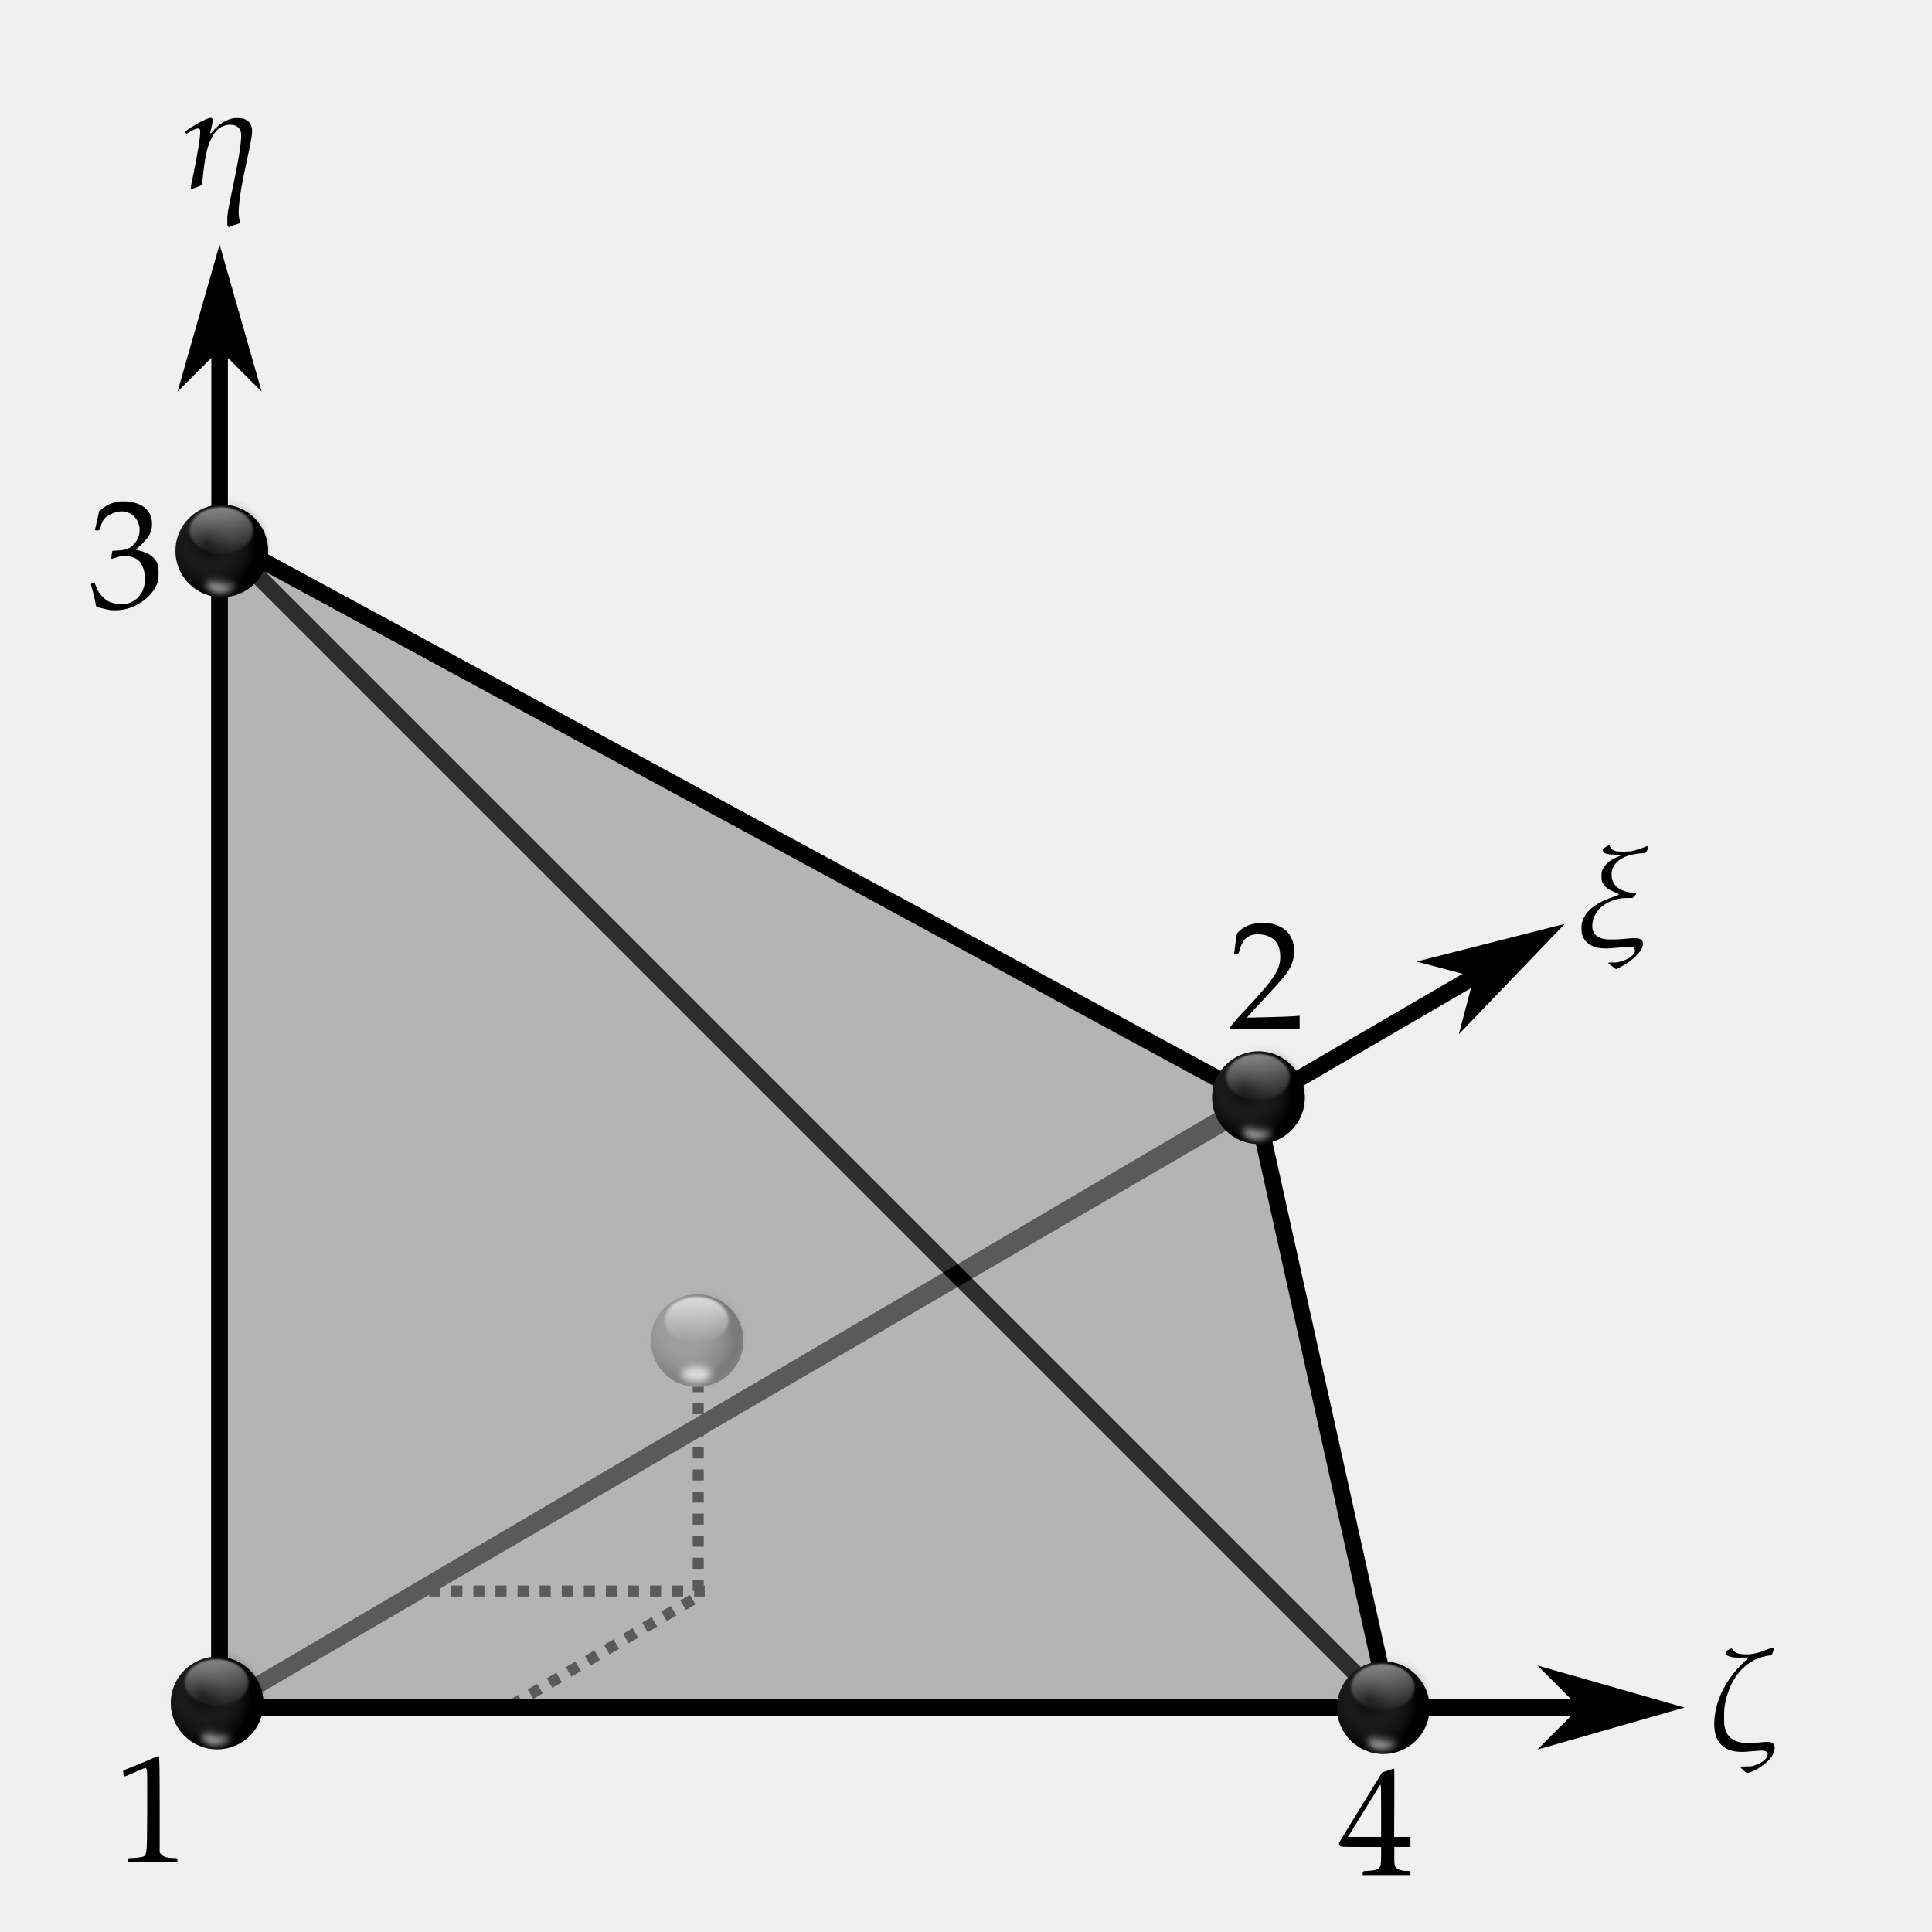
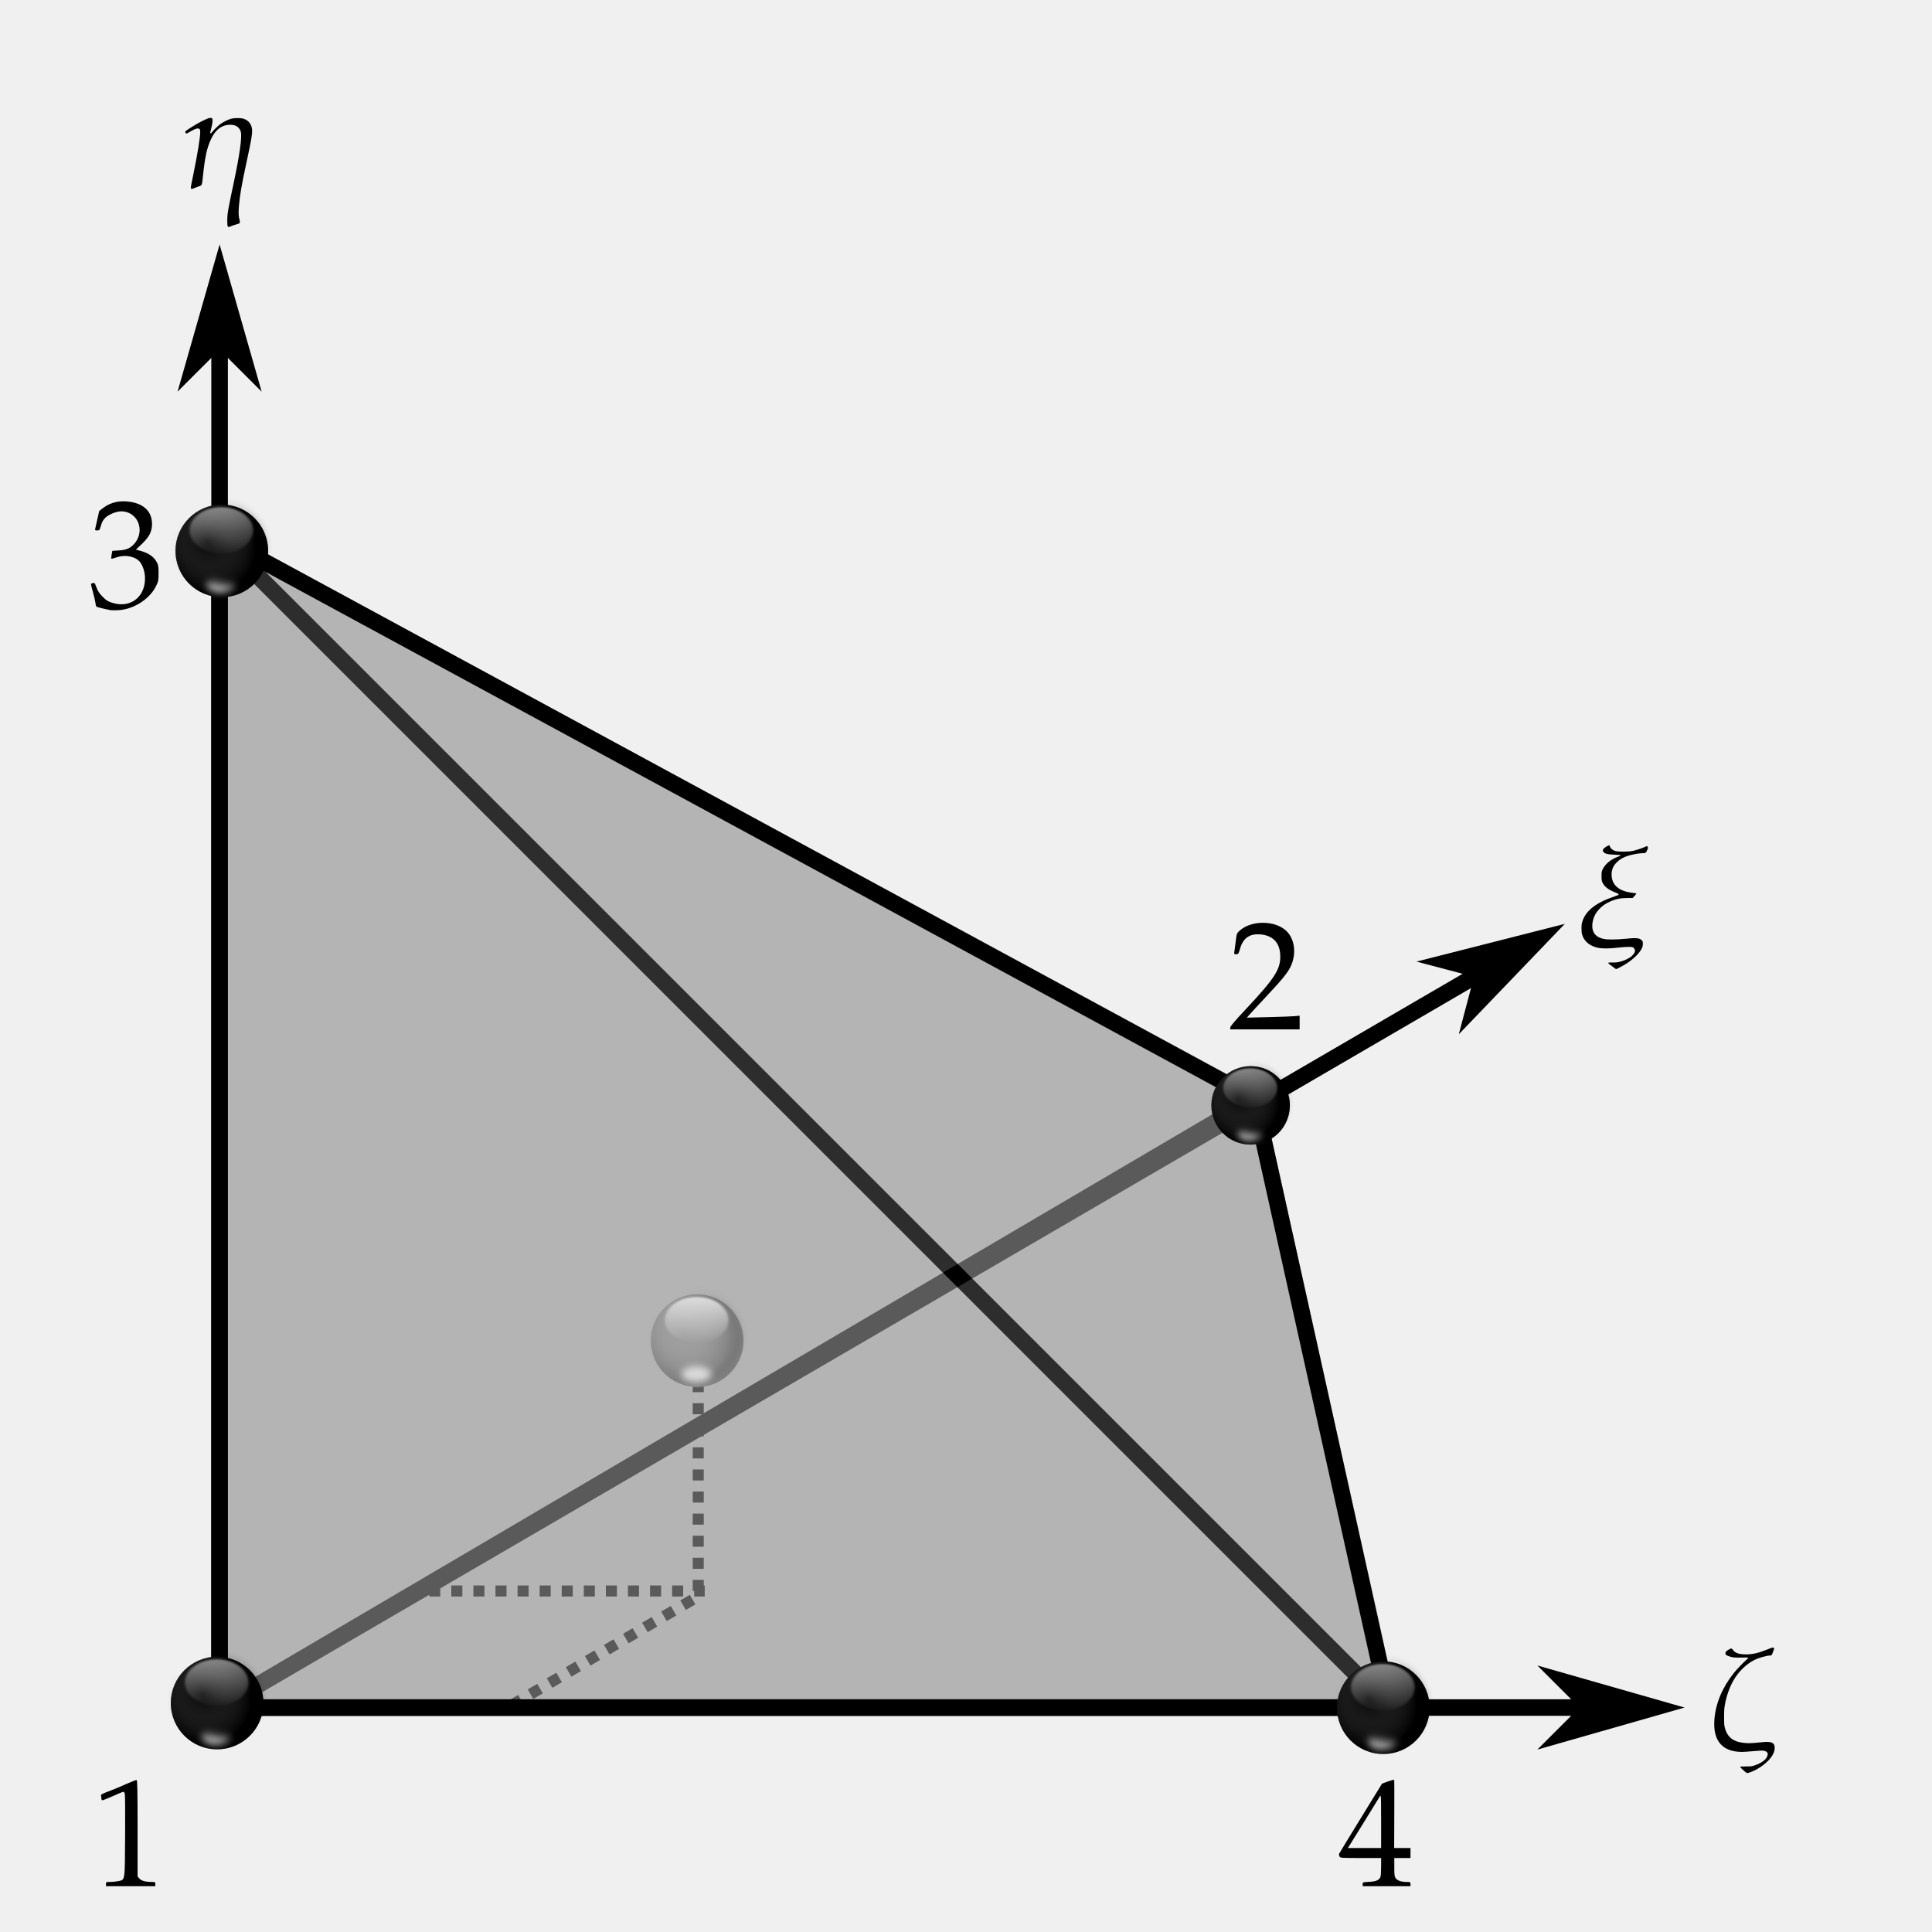
<svg xmlns="http://www.w3.org/2000/svg" xmlns:xlink="http://www.w3.org/1999/xlink" width="350" height="350" id="svg2" version="1.1">
  <defs id="defs4">
    <linearGradient id="linearGradient9863">
      <stop style="stop-color:#ffffff;stop-opacity:1;" offset="0" id="stop9865" />
      <stop style="stop-color:#ffffff;stop-opacity:0;" offset="1" id="stop9867" />
    </linearGradient>
    <marker orient="auto" refY="0" refX="0" id="Arrow1Mstart" style="overflow:visible">
      <path id="path3617" d="M 0,0 5,-5 -12.5,0 5,5 0,0 z" style="fill-rule:evenodd;stroke:#000000;stroke-width:1pt;marker-start:none" transform="matrix(0.4,0,0,0.4,4,0)" />
    </marker>
    <marker orient="auto" refY="0" refX="0" id="Arrow1Mend" style="overflow:visible">
      <path id="path3620" d="M 0,0 5,-5 -12.5,0 5,5 0,0 z" style="fill-rule:evenodd;stroke:#000000;stroke-width:1pt;marker-start:none" transform="matrix(-0.4,0,0,-0.4,-4,0)" />
    </marker>
    <marker orient="auto" refY="0" refX="0" id="Arrow1Lend" style="overflow:visible">
      <path id="path3614" d="M 0,0 5,-5 -12.5,0 5,5 0,0 z" style="fill-rule:evenodd;stroke:#000000;stroke-width:1pt;marker-start:none" transform="matrix(-0.8,0,0,-0.8,-10,0)" />
    </marker>
    <marker orient="auto" refY="0" refX="0" id="Arrow1Lstart" style="overflow:visible">
      <path id="path3611" d="M 0,0 5,-5 -12.5,0 5,5 0,0 z" style="fill-rule:evenodd;stroke:#000000;stroke-width:1pt;marker-start:none" transform="matrix(0.8,0,0,0.8,10,0)" />
    </marker>
    <linearGradient id="linearGradient5079">
      <stop style="stop-color:#ffffff;stop-opacity:0;" offset="0" id="stop5081" />
      <stop style="stop-color:#000000;stop-opacity:0.392;" offset="1" id="stop5083" />
    </linearGradient>
    <linearGradient id="linearGradient5079-4">
      <stop style="stop-color:#ffffff;stop-opacity:0;" offset="0" id="stop5081-7" />
      <stop style="stop-color:#000000;stop-opacity:0.392;" offset="1" id="stop5083-3" />
    </linearGradient>
    <linearGradient id="linearGradient5079-9">
      <stop style="stop-color:#ffffff;stop-opacity:0;" offset="0" id="stop5081-6" />
      <stop style="stop-color:#000000;stop-opacity:0.392;" offset="1" id="stop5083-9" />
    </linearGradient>
    <linearGradient id="linearGradient5079-5">
      <stop style="stop-color:#ffffff;stop-opacity:0;" offset="0" id="stop5081-5" />
      <stop style="stop-color:#000000;stop-opacity:0.392;" offset="1" id="stop5083-0" />
    </linearGradient>
    <linearGradient id="linearGradient5079-53">
      <stop style="stop-color:#ffffff;stop-opacity:0;" offset="0" id="stop5081-4" />
      <stop style="stop-color:#000000;stop-opacity:0.392;" offset="1" id="stop5083-2" />
    </linearGradient>
    <linearGradient id="linearGradient5079-1">
      <stop style="stop-color:#ffffff;stop-opacity:0;" offset="0" id="stop5081-77" />
      <stop style="stop-color:#000000;stop-opacity:0.392;" offset="1" id="stop5083-6" />
    </linearGradient>
    <linearGradient id="linearGradient5079-90">
      <stop style="stop-color:#ffffff;stop-opacity:0;" offset="0" id="stop5081-58" />
      <stop style="stop-color:#000000;stop-opacity:0.392;" offset="1" id="stop5083-91" />
    </linearGradient>
    <linearGradient id="linearGradient5079-0">
      <stop style="stop-color:#ffffff;stop-opacity:0;" offset="0" id="stop5081-1" />
      <stop style="stop-color:#000000;stop-opacity:0.392;" offset="1" id="stop5083-5" />
    </linearGradient>
    <radialGradient xlink:href="#linearGradient5079-42" id="radialGradient7178" gradientUnits="userSpaceOnUse" gradientTransform="matrix(0.6400001,0.92,-0.8209052,0.5710646,396.7429,60.7293)" cx="108.174" cy="439.727" fx="108.174" fy="439.727" r="75" />
    <linearGradient id="linearGradient5079-42">
      <stop style="stop-color:#ffffff;stop-opacity:0;" offset="0" id="stop5081-41" />
      <stop style="stop-color:#000000;stop-opacity:0.392;" offset="1" id="stop5083-8" />
    </linearGradient>
    <filter color-interpolation-filters="sRGB" id="filter12439">
      <feGaussianBlur stdDeviation="5.196" id="feGaussianBlur12441" />
    </filter>
    <linearGradient xlink:href="#linearGradient5165" id="linearGradient7180" gradientUnits="userSpaceOnUse" x1="107.563" y1="-556" x2="107.563" y2="-486" />
    <linearGradient id="linearGradient5165">
      <stop style="stop-color:#ffffff;stop-opacity:1;" offset="0" id="stop5167" />
      <stop style="stop-color:#ffffff;stop-opacity:0;" offset="1" id="stop5169" />
    </linearGradient>
    <filter color-interpolation-filters="sRGB" id="filter4284">
      <feGaussianBlur stdDeviation="1.889" id="feGaussianBlur4286" />
    </filter>
    <filter color-interpolation-filters="sRGB" x="-0.254" width="1.508" y="-0.469" height="1.937" id="filter4322">
      <feGaussianBlur stdDeviation="6.091" id="feGaussianBlur4324" />
    </filter>
    <radialGradient xlink:href="#linearGradient5079-12" id="radialGradient7178-6" gradientUnits="userSpaceOnUse" gradientTransform="matrix(0.6400001,0.92,-0.8209052,0.5710646,396.7429,60.7293)" cx="108.174" cy="439.727" fx="108.174" fy="439.727" r="75" />
    <linearGradient id="linearGradient5079-12">
      <stop style="stop-color:#ffffff;stop-opacity:0;" offset="0" id="stop5081-0" />
      <stop style="stop-color:#000000;stop-opacity:0.392;" offset="1" id="stop5083-7" />
    </linearGradient>
    <filter color-interpolation-filters="sRGB" id="filter12439-4">
      <feGaussianBlur stdDeviation="5.196" id="feGaussianBlur12441-1" />
    </filter>
    <linearGradient xlink:href="#linearGradient5165-5" id="linearGradient7180-9" gradientUnits="userSpaceOnUse" x1="107.563" y1="-556" x2="107.563" y2="-486" />
    <linearGradient id="linearGradient5165-5">
      <stop style="stop-color:#ffffff;stop-opacity:1;" offset="0" id="stop5167-9" />
      <stop style="stop-color:#ffffff;stop-opacity:0;" offset="1" id="stop5169-3" />
    </linearGradient>
    <filter color-interpolation-filters="sRGB" id="filter4284-1">
      <feGaussianBlur stdDeviation="1.889" id="feGaussianBlur4286-8" />
    </filter>
    <filter color-interpolation-filters="sRGB" x="-0.254" width="1.508" y="-0.469" height="1.937" id="filter4322-6">
      <feGaussianBlur stdDeviation="6.091" id="feGaussianBlur4324-1" />
    </filter>
    <radialGradient xlink:href="#linearGradient5079-12" id="radialGradient9859" gradientUnits="userSpaceOnUse" gradientTransform="matrix(0.6400001,0.92,-0.8209052,0.5710646,396.7429,60.7293)" cx="108.174" cy="439.727" fx="108.174" fy="439.727" r="75" />
    <linearGradient xlink:href="#linearGradient5165-5" id="linearGradient9861" gradientUnits="userSpaceOnUse" x1="106.666" y1="-644.409" x2="107.384" y2="-481.466" />
    <linearGradient xlink:href="#linearGradient9863" id="linearGradient9869" x1="93.202" y1="-428.554" x2="97" y2="-451.545" gradientUnits="userSpaceOnUse" />
    <radialGradient xlink:href="#linearGradient5079-12" id="radialGradient9878" gradientUnits="userSpaceOnUse" gradientTransform="matrix(0.6400001,0.92,-0.8209052,0.5710646,396.7429,60.7293)" cx="108.174" cy="439.727" fx="108.174" fy="439.727" r="75" />
    <linearGradient xlink:href="#linearGradient5165-5" id="linearGradient9880" gradientUnits="userSpaceOnUse" x1="106.666" y1="-644.409" x2="107.384" y2="-481.466" />
    <linearGradient xlink:href="#linearGradient9863" id="linearGradient9882" gradientUnits="userSpaceOnUse" x1="93.202" y1="-428.554" x2="97" y2="-451.545" />
    <radialGradient xlink:href="#linearGradient5079-12-7" id="radialGradient9878-6" gradientUnits="userSpaceOnUse" gradientTransform="matrix(0.6400001,0.92,-0.8209052,0.5710646,396.7429,60.7293)" cx="108.174" cy="439.727" fx="108.174" fy="439.727" r="75" />
    <linearGradient id="linearGradient5079-12-7">
      <stop style="stop-color:#ffffff;stop-opacity:0;" offset="0" id="stop5081-0-8" />
      <stop style="stop-color:#000000;stop-opacity:0.392;" offset="1" id="stop5083-7-6" />
    </linearGradient>
    <filter color-interpolation-filters="sRGB" id="filter12439-4-2">
      <feGaussianBlur stdDeviation="5.196" id="feGaussianBlur12441-1-4" />
    </filter>
    <linearGradient xlink:href="#linearGradient5165-5-3" id="linearGradient9880-8" gradientUnits="userSpaceOnUse" x1="106.666" y1="-644.409" x2="107.384" y2="-481.466" />
    <linearGradient id="linearGradient5165-5-3">
      <stop style="stop-color:#ffffff;stop-opacity:1;" offset="0" id="stop5167-9-2" />
      <stop style="stop-color:#ffffff;stop-opacity:0;" offset="1" id="stop5169-3-7" />
    </linearGradient>
    <filter color-interpolation-filters="sRGB" id="filter4284-1-3">
      <feGaussianBlur stdDeviation="1.889" id="feGaussianBlur4286-8-8" />
    </filter>
    <linearGradient xlink:href="#linearGradient9863-5" id="linearGradient9882-9" gradientUnits="userSpaceOnUse" x1="93.202" y1="-428.554" x2="97" y2="-451.545" />
    <linearGradient id="linearGradient9863-5">
      <stop style="stop-color:#ffffff;stop-opacity:1;" offset="0" id="stop9865-6" />
      <stop style="stop-color:#ffffff;stop-opacity:0;" offset="1" id="stop9867-9" />
    </linearGradient>
    <filter color-interpolation-filters="sRGB" x="-0.254" width="1.508" y="-0.469" height="1.937" id="filter4322-6-3">
      <feGaussianBlur stdDeviation="6.091" id="feGaussianBlur4324-1-4" />
    </filter>
    <linearGradient y2="-451.545" x2="97" y1="-428.554" x1="93.202" gradientUnits="userSpaceOnUse" id="linearGradient9920" xlink:href="#linearGradient9863-5" />
    <radialGradient xlink:href="#linearGradient5079-12-5" id="radialGradient9878-3" gradientUnits="userSpaceOnUse" gradientTransform="matrix(0.6400001,0.92,-0.8209052,0.5710646,396.7429,60.7293)" cx="108.174" cy="439.727" fx="108.174" fy="439.727" r="75" />
    <linearGradient id="linearGradient5079-12-5">
      <stop style="stop-color:#ffffff;stop-opacity:0;" offset="0" id="stop5081-0-4" />
      <stop style="stop-color:#000000;stop-opacity:0.392;" offset="1" id="stop5083-7-8" />
    </linearGradient>
    <filter color-interpolation-filters="sRGB" id="filter12439-4-22">
      <feGaussianBlur stdDeviation="5.196" id="feGaussianBlur12441-1-7" />
    </filter>
    <linearGradient xlink:href="#linearGradient5165-5-8" id="linearGradient9880-2" gradientUnits="userSpaceOnUse" x1="106.666" y1="-644.409" x2="107.384" y2="-481.466" />
    <linearGradient id="linearGradient5165-5-8">
      <stop style="stop-color:#ffffff;stop-opacity:1;" offset="0" id="stop5167-9-1" />
      <stop style="stop-color:#ffffff;stop-opacity:0;" offset="1" id="stop5169-3-6" />
    </linearGradient>
    <filter color-interpolation-filters="sRGB" id="filter4284-1-8">
      <feGaussianBlur stdDeviation="1.889" id="feGaussianBlur4286-8-4" />
    </filter>
    <linearGradient xlink:href="#linearGradient9863-7" id="linearGradient9882-0" gradientUnits="userSpaceOnUse" x1="93.202" y1="-428.554" x2="97" y2="-451.545" />
    <linearGradient id="linearGradient9863-7">
      <stop style="stop-color:#ffffff;stop-opacity:1;" offset="0" id="stop9865-0" />
      <stop style="stop-color:#ffffff;stop-opacity:0;" offset="1" id="stop9867-1" />
    </linearGradient>
    <filter color-interpolation-filters="sRGB" x="-0.254" width="1.508" y="-0.469" height="1.937" id="filter4322-6-6">
      <feGaussianBlur stdDeviation="6.091" id="feGaussianBlur4324-1-5" />
    </filter>
    <linearGradient y2="-451.545" x2="97" y1="-428.554" x1="93.202" gradientUnits="userSpaceOnUse" id="linearGradient9920-7" xlink:href="#linearGradient9863-7" />
    <radialGradient xlink:href="#linearGradient5079-12-1" id="radialGradient9878-67" gradientUnits="userSpaceOnUse" gradientTransform="matrix(0.6400001,0.92,-0.8209052,0.5710646,396.7429,60.7293)" cx="108.174" cy="439.727" fx="108.174" fy="439.727" r="75" />
    <linearGradient id="linearGradient5079-12-1">
      <stop style="stop-color:#ffffff;stop-opacity:0;" offset="0" id="stop5081-0-43" />
      <stop style="stop-color:#000000;stop-opacity:0.392;" offset="1" id="stop5083-7-1" />
    </linearGradient>
    <filter color-interpolation-filters="sRGB" id="filter12439-4-8">
      <feGaussianBlur stdDeviation="5.196" id="feGaussianBlur12441-1-5" />
    </filter>
    <linearGradient xlink:href="#linearGradient5165-5-30" id="linearGradient9880-80" gradientUnits="userSpaceOnUse" x1="106.666" y1="-644.409" x2="107.384" y2="-481.466" />
    <linearGradient id="linearGradient5165-5-30">
      <stop style="stop-color:#ffffff;stop-opacity:1;" offset="0" id="stop5167-9-6" />
      <stop style="stop-color:#ffffff;stop-opacity:0;" offset="1" id="stop5169-3-3" />
    </linearGradient>
    <filter color-interpolation-filters="sRGB" id="filter4284-1-4">
      <feGaussianBlur stdDeviation="1.889" id="feGaussianBlur4286-8-9" />
    </filter>
    <linearGradient xlink:href="#linearGradient9863-0" id="linearGradient9882-06" gradientUnits="userSpaceOnUse" x1="93.202" y1="-428.554" x2="97" y2="-451.545" />
    <linearGradient id="linearGradient9863-0">
      <stop style="stop-color:#ffffff;stop-opacity:1;" offset="0" id="stop9865-7" />
      <stop style="stop-color:#ffffff;stop-opacity:0;" offset="1" id="stop9867-3" />
    </linearGradient>
    <filter color-interpolation-filters="sRGB" x="-0.254" width="1.508" y="-0.469" height="1.937" id="filter4322-6-9">
      <feGaussianBlur stdDeviation="6.091" id="feGaussianBlur4324-1-44" />
    </filter>
    <linearGradient y2="-451.545" x2="97" y1="-428.554" x1="93.202" gradientUnits="userSpaceOnUse" id="linearGradient9920-1" xlink:href="#linearGradient9863-0" />
  </defs>
  <g id="layer1" transform="translate(-180.2696,-164.7856)">
    <path style="fill:none;stroke:#000000;stroke-width:3;stroke-linecap:butt;stroke-linejoin:miter;stroke-miterlimit:4;stroke-opacity:1;stroke-dasharray:none;marker-start:url(#Arrow1Mstart);marker-end:url(#Arrow1Mend)" d="m 220.052,214.99 0,259.132 259.476,0" id="path8065" />
    <path style="fill:#b4b4b4;fill-opacity:1;stroke:#000000;stroke-width:3;stroke-linecap:butt;stroke-linejoin:round;stroke-miterlimit:4;stroke-opacity:1;stroke-dasharray:none" d="m 431.937,474.119 -24.434,-110.244 -187.492,110.244 211.926,0 z" id="path8686-2" />
    <path style="fill:none;stroke:#000000;stroke-width:3;stroke-linecap:butt;stroke-linejoin:miter;stroke-miterlimit:4;stroke-opacity:1;stroke-dasharray:none;marker-end:url(#Arrow1Mend)" d="M 219.922,474.154 458.642,335.127" id="path9288" />
    <path style="fill:#b4b4b4;fill-opacity:1;stroke:#000000;stroke-width:3;stroke-linecap:butt;stroke-linejoin:round;stroke-miterlimit:4;stroke-opacity:1;stroke-dasharray:none" d="m 407.579,363.878 -187.52,-101.709 0,211.926 187.52,-110.217 z" id="path8686-0" />
    <path style="fill:#b4b4b4;fill-opacity:1;stroke:#000000;stroke-width:3;stroke-linecap:round;stroke-linejoin:round;stroke-miterlimit:4;stroke-opacity:1;stroke-dasharray:none;opacity:0.5" d="M 431.994,474.118 407.492,363.77 219.992,262.141 431.994,474.118 z" id="path8686-1" />
    <path style="fill:none;stroke:#000000;stroke-width:2;stroke-linecap:butt;stroke-linejoin:miter;stroke-miterlimit:4;stroke-opacity:1;stroke-dasharray:2, 2;stroke-dashoffset:2.8" d="m 271.879,474.318 35.454,-20.677" id="path9590" />
    <path style="fill:#000000" d="m 496.1,485.489 c -0.335,-0.293 -0.595,-0.57 -0.578,-0.615 0.023,-0.06 0.299,-0.082 1.04,-0.082 0.931,6e-5 1.052,-0.014 1.571,-0.187 1.151,-0.384 1.969,-0.954 2.246,-1.565 0.27,-0.596 0.114,-0.93 -0.499,-1.067 -0.38,-0.085 -0.33,-0.087 -3.237,0.151 -4.094,0.335 -6.125,-1.722 -5.792,-5.863 0.236,-2.924 1.43,-5.769 3.528,-8.407 0.509,-0.64 1.739,-1.923 2.349,-2.45 0.156,-0.135 0.265,-0.276 0.243,-0.312 -0.027,-0.043 -0.415,-0.051 -1.112,-0.023 -1.237,0.051 -1.932,-0.028 -2.51,-0.284 -0.478,-0.212 -0.541,-0.287 -0.485,-0.584 0.037,-0.2 0.111,-0.278 0.488,-0.52 0.512,-0.329 0.653,-0.325 0.888,0.024 0.341,0.506 0.921,0.728 2.035,0.779 1.275,0.058 2.417,-0.183 4.134,-0.872 0.505,-0.203 0.954,-0.369 0.997,-0.369 0.043,0 0.128,0.037 0.189,0.083 0.102,0.077 0.098,0.116 -0.054,0.534 -0.276,0.756 -0.335,0.84 -0.589,0.84 -0.652,0 -2.029,0.393 -2.888,0.824 -1.485,0.745 -2.889,2.133 -3.808,3.763 -0.687,1.218 -1.222,2.754 -1.506,4.319 -0.12,0.663 -0.144,1.036 -0.142,2.251 0.002,1.281 0.019,1.518 0.144,1.967 0.205,0.738 0.463,1.222 0.878,1.647 0.608,0.623 1.409,0.937 2.72,1.068 0.785,0.079 1.18,0.06 3.305,-0.153 1.566,-0.157 2.118,0.116 2.119,1.047 0,0.503 -0.172,0.991 -0.55,1.558 -0.698,1.047 -2.224,2.208 -3.621,2.756 -0.869,0.341 -0.81,0.351 -1.504,-0.256 z" id="path5006" />
    <path style="fill:#000000" d="m 472.722,340.129 c -0.146,-0.121 -0.463,-0.356 -0.704,-0.52 -0.607,-0.414 -0.546,-0.485 0.387,-0.46 0.592,0.016 0.827,-0.009 1.369,-0.148 0.845,-0.217 1.655,-0.612 2.113,-1.03 0.607,-0.555 0.733,-1.017 0.384,-1.408 -0.19,-0.213 -0.202,-0.217 -0.86,-0.239 -0.418,-0.014 -1.156,0.034 -1.975,0.13 -1.723,0.201 -3.007,0.203 -3.807,0.006 -1.444,-0.356 -2.38,-1.163 -2.742,-2.364 -0.087,-0.29 -0.118,-0.603 -0.115,-1.159 0.004,-0.652 0.032,-0.841 0.192,-1.318 0.638,-1.896 2.497,-3.33 5.725,-4.415 1.046,-0.352 1.061,-0.407 0.194,-0.748 -1.241,-0.488 -1.954,-1.039 -2.3,-1.778 -0.163,-0.349 -0.179,-0.451 -0.179,-1.177 0,-0.731 0.015,-0.826 0.185,-1.189 0.48,-1.025 1.508,-1.866 2.88,-2.356 0.229,-0.082 0.405,-0.182 0.392,-0.222 -0.015,-0.047 -0.401,-0.087 -1.078,-0.113 -1.361,-0.051 -1.868,-0.19 -2.07,-0.569 -0.114,-0.215 -0.096,-0.32 0.097,-0.549 0.142,-0.169 0.847,-0.598 0.983,-0.598 0.019,0 0.083,0.119 0.141,0.264 0.143,0.357 0.478,0.635 0.936,0.777 0.537,0.166 2.401,0.163 3.178,-0.005 0.615,-0.133 1.646,-0.471 2.219,-0.727 l 0.381,-0.17 0.103,0.157 c 0.096,0.146 0.09,0.189 -0.085,0.609 -0.21,0.505 -0.253,0.529 -0.956,0.544 -0.541,0.011 -1.79,0.237 -2.441,0.441 -0.902,0.283 -1.556,0.654 -2.089,1.186 -0.664,0.663 -0.953,1.336 -0.955,2.224 -0.004,1.873 1.298,3.03 3.727,3.314 0.372,0.043 0.703,0.104 0.737,0.134 0.035,0.032 -0.089,0.213 -0.296,0.432 l -0.357,0.377 -1.062,0.012 c -1.149,0.013 -1.786,0.134 -2.788,0.531 -1.815,0.718 -3.072,2.108 -3.381,3.74 -0.33,1.741 0.378,2.826 2.05,3.145 0.741,0.141 2.309,0.125 3.901,-0.04 1.962,-0.203 2.545,-0.144 2.963,0.304 0.142,0.153 0.165,0.239 0.165,0.619 -2.7e-4,0.351 -0.039,0.521 -0.19,0.828 -0.419,0.856 -1.422,1.853 -2.724,2.711 -0.549,0.362 -1.817,1.043 -1.936,1.04 -0.028,-7.1e-4 -0.17,-0.101 -0.316,-0.222 z" id="path5002" />
    <path style="fill:#000000" d="m 221.552,205.812 c -0.091,-0.1 -0.11,-0.277 -0.11,-1.027 0,-1.275 0.099,-1.859 1.15,-6.798 1.102,-5.177 1.554,-8.426 1.3,-9.339 -0.121,-0.434 -0.417,-0.813 -0.8,-1.021 -0.634,-0.345 -1.739,-0.315 -2.549,0.068 -0.82,0.388 -1.485,1.127 -2.022,2.246 -0.746,1.555 -1.124,3.267 -1.478,6.679 -0.181,1.744 -0.185,1.755 -0.652,1.892 -0.154,0.045 -0.527,0.187 -0.828,0.315 -0.459,0.195 -0.565,0.219 -0.651,0.147 -0.13,-0.108 -0.147,0.004 0.426,-2.808 0.746,-3.664 1.204,-6.494 1.204,-7.442 0,-0.523 -0.103,-0.669 -0.471,-0.669 -0.25,0 -0.968,0.321 -1.547,0.691 -0.203,0.13 -0.412,0.236 -0.465,0.236 -0.104,0 -0.233,-0.196 -0.233,-0.354 0,-0.086 0.874,-0.666 2.086,-1.384 0.573,-0.339 1.67,-0.879 2.038,-1.003 0.406,-0.136 0.606,-0.135 0.746,0.006 0.155,0.155 0.095,0.816 -0.168,1.834 -0.11,0.428 -0.2,0.79 -0.2,0.806 0,0.016 0.06,0.029 0.132,0.029 0.073,0 0.132,-0.024 0.132,-0.054 0,-0.108 0.973,-1.107 1.442,-1.479 0.557,-0.443 1.512,-0.933 2.134,-1.095 0.58,-0.151 1.694,-0.152 2.194,-0.001 0.798,0.241 1.355,0.837 1.52,1.629 0.173,0.828 0.031,1.741 -1.023,6.596 -0.799,3.682 -1.145,5.691 -1.297,7.536 -0.102,1.246 -0.087,1.805 0.065,2.406 0.184,0.728 0.149,0.803 -0.448,0.955 -0.259,0.066 -0.698,0.211 -0.977,0.322 -0.279,0.112 -0.515,0.203 -0.525,0.203 -0.01,0 -0.067,-0.054 -0.127,-0.121 z" id="path5012" />
    <path style="fill:none;stroke:#000000;stroke-width:2;stroke-linecap:butt;stroke-linejoin:miter;stroke-miterlimit:4;stroke-opacity:1;stroke-dasharray:2, 2;stroke-dashoffset:1.4;marker-start:none" d="m 255.431,453.01 52.505,0" id="path9592" />
    <path style="fill:none;stroke:#000000;stroke-width:2;stroke-linecap:butt;stroke-linejoin:miter;stroke-miterlimit:0;stroke-opacity:1;stroke-dasharray:2, 2;stroke-dashoffset:0" d="m 306.76,452.991 0,-37.739" id="path9784" />
    <g id="g7171" transform="translate(73.2581,172.44)">
      <path transform="matrix(0.1118655,0,0,0.1118655,218.9834,187.5195)" d="m 203,426.362 c 0,41.421 -33.579,75 -75,75 -41.421,0 -75,-33.579 -75,-75 0,-41.421 33.579,-75 75,-75 41.421,0 75,33.579 75,75 z" id="path2187" style="fill:#828282;fill-opacity:1;stroke-width:1;stroke-linecap:round;stroke-linejoin:bevel;stroke-miterlimit:4;stroke-opacity:0.447;stroke-dasharray:none;stroke-dashoffset:0" />
      <path style="fill:url(#radialGradient7178);fill-opacity:1;stroke-width:1;stroke-linecap:round;stroke-linejoin:bevel;stroke-miterlimit:4;stroke-opacity:0.447;stroke-dasharray:none;stroke-dashoffset:0" id="path2189" d="m 203,426.362 c 0,41.421 -33.579,75 -75,75 -41.421,0 -75,-33.579 -75,-75 0,-41.421 33.579,-75 75,-75 41.421,0 75,33.579 75,75 z" transform="matrix(0.1118655,0,0,0.1118655,218.9845,187.5152)" />
      <path transform="matrix(0.1118655,0,0,0.1118655,216.1607,208.507)" id="path2199" d="m 151.388,162.282 c -8.634,0.069 -17.043,1.824 -25,5.219 23.554,-9.525 52.025,-2.728 69.219,15.75 23.029,22.776 26.13,62.024 7.594,88.594 -15.225,24.093 -47.481,35.967 -74.438,25.906 -29.209,-9.375 -48.425,-40.793 -45.264,-71.153 1.082,-12.446 5.142,-24.561 12.233,-34.878 -18.91,24.727 -17.681,61.736 1.906,85.563 17.909,23.968 52.335,33.386 80.098,22.509 29.801,-10.182 49.792,-42.056 46.079,-73.191 -2.088,-31.301 -27.796,-58.523 -58.659,-63.354 -4.495,-0.787 -9.156,-1.097 -13.769,-0.964 z" style="fill:#000000;fill-opacity:0.346;stroke-width:1;stroke-linecap:round;stroke-linejoin:bevel;stroke-miterlimit:4;stroke-opacity:0.447;stroke-dasharray:none;stroke-dashoffset:0;filter:url(#filter12439)" />
      <path transform="matrix(0.1477199,0,0,0.1118655,216.3842,290.0629)" d="m 153,-523.5 c 0,20.711 -17.461,37.5 -39,37.5 -21.539,0 -39,-16.789 -39,-37.5 0,-20.711 17.461,-37.5 39,-37.5 21.539,0 39,16.789 39,37.5 z" id="path3277" style="fill:url(#linearGradient7180);fill-opacity:1;stroke-width:1;stroke-linecap:round;stroke-linejoin:bevel;stroke-miterlimit:4;stroke-opacity:0.447;stroke-dasharray:none;stroke-dashoffset:0;filter:url(#filter4284)" />
      <path transform="matrix(0.1118655,0,0,0.1118655,222.3174,290.846)" d="m 121,-443 c 0,7.18 -10.745,13 -24,13 -13.255,0 -24,-5.82 -24,-13 0,-7.18 10.745,-13 24,-13 13.255,0 24,5.82 24,13 z" id="path4288" style="fill:#ffffff;fill-opacity:1;stroke-width:1;stroke-linecap:round;stroke-linejoin:bevel;stroke-miterlimit:4;stroke-opacity:0.447;stroke-dasharray:none;stroke-dashoffset:0;filter:url(#filter4322)" />
    </g>
    <path style="fill:#b4b4b4;fill-opacity:1;stroke:#000000;stroke-width:3;stroke-linecap:butt;stroke-linejoin:round;stroke-miterlimit:4;stroke-opacity:1;stroke-dasharray:none;opacity:0.5" d="m 431.985,474.119 -211.926,-211.926 0,211.926 211.926,0 z" id="path8686" />
    <path style="fill:#000000" d="m 200.269,275.317 c -0.454,-0.082 -1.472,-0.315 -2.112,-0.483 -0.475,-0.125 -0.511,-0.174 -0.596,-0.817 -0.05,-0.376 -0.268,-1.314 -0.484,-2.084 -0.392,-1.397 -0.392,-1.4 -0.102,-1.478 0.16,-0.043 0.331,-0.079 0.379,-0.08 0.048,-7.6e-4 0.234,0.391 0.412,0.871 0.238,0.64 0.534,1.084 1.112,1.665 0.671,0.674 0.939,0.838 1.802,1.1 3.368,1.023 6.1,-1.259 5.841,-4.877 -0.071,-0.996 -0.487,-2.11 -0.988,-2.647 -0.882,-0.946 -2.693,-1.263 -4.159,-0.728 -0.467,0.17 -0.883,0.276 -0.924,0.235 -0.041,-0.041 -0.02,-0.376 0.047,-0.745 l 0.122,-0.67 1.186,-0.077 c 1.402,-0.091 2.105,-0.403 2.839,-1.261 1.669,-1.95 0.975,-4.887 -1.337,-5.655 -0.922,-0.306 -1.872,-0.19 -3.002,0.366 -1.024,0.504 -1.455,1.021 -1.77,2.124 -0.215,0.754 -0.256,0.803 -0.659,0.803 -0.375,0 -0.421,-0.041 -0.357,-0.314 0.04,-0.173 0.22,-0.967 0.399,-1.765 l 0.326,-1.451 0.724,-0.549 c 1.354,-1.027 3.002,-1.396 4.908,-1.101 2.519,0.391 3.933,1.828 3.933,3.998 0,1.389 -0.497,2.359 -1.885,3.677 l -1.039,0.987 0.589,0.149 c 1.646,0.416 2.645,1.082 3.212,2.144 0.26,0.487 0.309,0.8 0.309,1.978 0,1.303 -0.032,1.464 -0.464,2.341 -1.162,2.359 -4.068,4.211 -6.831,4.353 -0.596,0.03 -1.241,0.027 -1.433,-0.008 z" id="path6647" />
-     <path style="fill:#000000" d="m 203.47,501.777 c -5e-5,-0.372 0.024,-0.384 0.761,-0.384 0.419,0 1.081,-0.069 1.471,-0.152 1.249,-0.268 1.183,0.168 1.231,-8.08 0.023,-3.959 0.005,-7.402 -0.041,-7.651 -0.046,-0.25 -0.166,-0.454 -0.266,-0.454 -0.101,0 -0.944,0.346 -1.874,0.768 -0.93,0.422 -1.788,0.768 -1.905,0.768 -0.133,0 -0.214,-0.127 -0.214,-0.338 0,-0.186 -0.034,-0.426 -0.076,-0.535 -0.055,-0.144 0.309,-0.34 1.361,-0.729 0.79,-0.293 2.226,-0.889 3.19,-1.324 0.964,-0.436 1.828,-0.767 1.92,-0.737 0.127,0.042 0.167,2.132 0.167,8.763 l 0,8.708 0.314,0.364 c 0.354,0.41 1.081,0.621 2.164,0.626 0.706,0.003 0.733,0.018 0.733,0.387 l 1e-5,0.384 -4.468,0 -4.468,0 -6e-5,-0.384 z" id="path6625" />
+     <path style="fill:#000000" d="m 199.47,506.102 c -5e-5,-0.372 0.024,-0.384 0.761,-0.384 0.419,0 1.081,-0.069 1.471,-0.152 1.249,-0.268 1.183,0.168 1.231,-8.08 0.023,-3.959 0.005,-7.402 -0.041,-7.651 -0.046,-0.25 -0.166,-0.454 -0.266,-0.454 -0.101,0 -0.944,0.346 -1.874,0.768 -0.93,0.422 -1.788,0.768 -1.905,0.768 -0.133,0 -0.214,-0.127 -0.214,-0.338 0,-0.186 -0.034,-0.426 -0.076,-0.535 -0.055,-0.144 0.309,-0.34 1.361,-0.729 0.79,-0.293 2.226,-0.889 3.19,-1.324 0.964,-0.436 1.828,-0.767 1.92,-0.737 0.127,0.042 0.167,2.132 0.167,8.763 l 0,8.708 0.314,0.364 c 0.354,0.41 1.081,0.621 2.164,0.626 0.706,0.003 0.733,0.018 0.733,0.387 l 1e-5,0.384 -4.468,0 -4.468,0 -6e-5,-0.384 z" id="path6625" />
    <path style="fill:#000000" d="m 403.142,350.944 c -4e-5,-0.227 0.804,-1.181 2.708,-3.212 5.503,-5.871 6.495,-7.444 6.339,-10.057 -0.129,-2.156 -1.353,-3.404 -3.539,-3.609 -1.963,-0.184 -3.158,0.631 -3.719,2.538 -0.292,0.994 -0.329,1.048 -0.715,1.048 -0.382,0 -0.402,-0.028 -0.327,-0.454 0.043,-0.25 0.155,-1.1 0.247,-1.889 0.166,-1.414 0.176,-1.442 0.723,-1.936 2.146,-1.939 6.513,-1.875 8.512,0.124 1.507,1.507 1.786,4.245 0.66,6.489 -0.564,1.124 -1.555,2.327 -4.561,5.533 -1.429,1.524 -2.758,2.963 -2.955,3.197 l -0.358,0.426 3.904,-0.093 c 2.147,-0.051 4.297,-0.13 4.777,-0.176 l 0.873,-0.083 1e-5,1.238 2e-5,1.238 -6.284,0 -6.284,0 -6e-5,-0.323 z" id="path6623" />
-     <path style="fill:#000000" d="m 432.835,485.211 c -0.037,-0.037 -0.561,0.104 -1.145,0.31 l -1.05,0.382 -3.841,6.25 c -2.117,3.44 -3.893,6.352 -3.936,6.465 -0.043,0.113 -0.014,0.318 0.071,0.477 0.151,0.283 0.266,0.286 3.865,0.286 l 3.674,0 0,1.527 c 0,0.84 -0.046,1.692 -0.119,1.885 -0.227,0.596 -0.766,0.839 -2.052,0.906 -1.156,0.061 -1.169,0.068 -1.169,0.429 l 0,0.358 4.318,0 4.342,0 0,-0.382 c -2e-5,-0.365 -0.038,-0.381 -0.668,-0.382 -0.949,-7.6e-4 -1.651,-0.226 -1.98,-0.644 -0.251,-0.319 -0.286,-0.57 -0.286,-2.028 l 0,-1.67 1.455,0 1.479,0 0,-0.906 0,-0.906 -1.479,0 -1.479,0 0.024,-6.131 c 0.015,-3.382 0.013,-6.189 -0.024,-6.226 z m -2.481,2.91 c 0.114,0.029 0.119,0.991 0.119,4.604 l 0,4.843 -3.006,0 -3.03,0 0.215,-0.31 c 0.112,-0.173 1.396,-2.238 2.839,-4.58 1.443,-2.342 2.687,-4.381 2.791,-4.532 0.02,-0.029 0.055,-0.028 0.071,-0.024 z" id="path6621" />
-     <g id="g9871" transform="translate(-9.878475,115.9363)">
+     <path style="fill:#000000" d="m 432.835,487.211 c -0.037,-0.037 -0.561,0.104 -1.145,0.31 l -1.05,0.382 -3.841,6.25 c -2.117,3.44 -3.893,6.352 -3.936,6.465 -0.043,0.113 -0.014,0.318 0.071,0.477 0.151,0.283 0.266,0.286 3.865,0.286 l 3.674,0 0,1.527 c 0,0.84 -0.046,1.692 -0.119,1.885 -0.227,0.596 -0.766,0.839 -2.052,0.906 -1.156,0.061 -1.169,0.068 -1.169,0.429 l 0,0.358 4.318,0 4.342,0 0,-0.382 c -2e-5,-0.365 -0.038,-0.381 -0.668,-0.382 -0.949,-7.6e-4 -1.651,-0.226 -1.98,-0.644 -0.251,-0.319 -0.286,-0.57 -0.286,-2.028 l 0,-1.67 1.455,0 1.479,0 0,-0.906 0,-0.906 -1.479,0 -1.479,0 0.024,-6.131 c 0.015,-3.382 0.013,-6.189 -0.024,-6.226 z m -2.481,2.91 c 0.114,0.029 0.119,0.991 0.119,4.604 l 0,4.843 -3.006,0 -3.03,0 0.215,-0.31 c 0.112,-0.173 1.396,-2.238 2.839,-4.58 1.443,-2.342 2.687,-4.381 2.791,-4.532 0.02,-0.029 0.055,-0.028 0.071,-0.024 z" id="path6621" />
+     <g id="g9871" transform="matrix(0.8476417,0,0,0.8476417,52.4047,155.0723)">
      <path transform="matrix(0.1118655,0,0,0.1118655,403.8137,200.0086)" d="m 203,426.362 c 0,41.421 -33.579,75 -75,75 -41.421,0 -75,-33.579 -75,-75 0,-41.421 33.579,-75 75,-75 41.421,0 75,33.579 75,75 z" id="path2187-3" style="fill:#000000;fill-opacity:1;stroke-width:1;stroke-linecap:round;stroke-linejoin:bevel;stroke-miterlimit:4;stroke-opacity:0.447;stroke-dasharray:none;stroke-dashoffset:0" />
      <path style="fill:url(#radialGradient9878);fill-opacity:1;stroke-width:1;stroke-linecap:round;stroke-linejoin:bevel;stroke-miterlimit:4;stroke-opacity:0.447;stroke-dasharray:none;stroke-dashoffset:0" id="path2189-0" d="m 203,426.362 c 0,41.421 -33.579,75 -75,75 -41.421,0 -75,-33.579 -75,-75 0,-41.421 33.579,-75 75,-75 41.421,0 75,33.579 75,75 z" transform="matrix(0.1118655,0,0,0.1118655,403.8148,200.0043)" />
      <path transform="matrix(0.1118655,0,0,0.1118655,400.9911,220.9961)" id="path2199-7" d="m 151.388,162.282 c -8.634,0.069 -17.043,1.824 -25,5.219 23.554,-9.525 52.025,-2.728 69.219,15.75 23.029,22.776 26.13,62.024 7.594,88.594 -15.225,24.093 -47.481,35.967 -74.438,25.906 -29.209,-9.375 -48.425,-40.793 -45.264,-71.153 1.082,-12.446 5.142,-24.561 12.233,-34.878 -18.91,24.727 -17.681,61.736 1.906,85.563 17.909,23.968 52.335,33.386 80.098,22.509 29.801,-10.182 49.792,-42.056 46.079,-73.191 -2.088,-31.301 -27.796,-58.523 -58.659,-63.354 -4.495,-0.787 -9.156,-1.097 -13.769,-0.964 z" style="fill:#000000;fill-opacity:0.346;stroke-width:1;stroke-linecap:round;stroke-linejoin:bevel;stroke-miterlimit:4;stroke-opacity:0.447;stroke-dasharray:none;stroke-dashoffset:0;filter:url(#filter12439-4)" />
      <path transform="matrix(0.1477199,0,0,0.1118655,401.2146,302.5521)" d="m 153,-523.5 c 0,20.711 -17.461,37.5 -39,37.5 -21.539,0 -39,-16.789 -39,-37.5 0,-20.711 17.461,-37.5 39,-37.5 21.539,0 39,16.789 39,37.5 z" id="path3277-2" style="fill:url(#linearGradient9880);fill-opacity:1;stroke-width:1;stroke-linecap:round;stroke-linejoin:bevel;stroke-miterlimit:4;stroke-opacity:0.447;stroke-dasharray:none;stroke-dashoffset:0;filter:url(#filter4284-1)" />
      <path transform="matrix(0.1118655,0,0,0.1118655,407.1478,303.3351)" d="m 121,-443 c 0,7.18 -10.745,13 -24,13 -13.255,0 -24,-5.82 -24,-13 0,-7.18 10.745,-13 24,-13 13.255,0 24,5.82 24,13 z" id="path4288-7" style="fill:url(#linearGradient9882);fill-opacity:1;stroke-width:1;stroke-linecap:round;stroke-linejoin:bevel;stroke-miterlimit:4;stroke-opacity:0.447;stroke-dasharray:none;stroke-dashoffset:0;filter:url(#filter4322-6)" />
    </g>
    <g id="g9871-4" transform="translate(12.73545,226.4465)">
      <path transform="matrix(0.1118655,0,0,0.1118655,403.8137,200.0086)" d="m 203,426.362 c 0,41.421 -33.579,75 -75,75 -41.421,0 -75,-33.579 -75,-75 0,-41.421 33.579,-75 75,-75 41.421,0 75,33.579 75,75 z" id="path2187-3-2" style="fill:#000000;fill-opacity:1;stroke-width:1;stroke-linecap:round;stroke-linejoin:bevel;stroke-miterlimit:4;stroke-opacity:0.447;stroke-dasharray:none;stroke-dashoffset:0" />
      <path style="fill:url(#radialGradient9878-6);fill-opacity:1;stroke-width:1;stroke-linecap:round;stroke-linejoin:bevel;stroke-miterlimit:4;stroke-opacity:0.447;stroke-dasharray:none;stroke-dashoffset:0" id="path2189-0-1" d="m 203,426.362 c 0,41.421 -33.579,75 -75,75 -41.421,0 -75,-33.579 -75,-75 0,-41.421 33.579,-75 75,-75 41.421,0 75,33.579 75,75 z" transform="matrix(0.1118655,0,0,0.1118655,403.8148,200.0043)" />
      <path transform="matrix(0.1118655,0,0,0.1118655,400.9911,220.9961)" id="path2199-7-5" d="m 151.388,162.282 c -8.634,0.069 -17.043,1.824 -25,5.219 23.554,-9.525 52.025,-2.728 69.219,15.75 23.029,22.776 26.13,62.024 7.594,88.594 -15.225,24.093 -47.481,35.967 -74.438,25.906 -29.209,-9.375 -48.425,-40.793 -45.264,-71.153 1.082,-12.446 5.142,-24.561 12.233,-34.878 -18.91,24.727 -17.681,61.736 1.906,85.563 17.909,23.968 52.335,33.386 80.098,22.509 29.801,-10.182 49.792,-42.056 46.079,-73.191 -2.088,-31.301 -27.796,-58.523 -58.659,-63.354 -4.495,-0.787 -9.156,-1.097 -13.769,-0.964 z" style="fill:#000000;fill-opacity:0.346;stroke-width:1;stroke-linecap:round;stroke-linejoin:bevel;stroke-miterlimit:4;stroke-opacity:0.447;stroke-dasharray:none;stroke-dashoffset:0;filter:url(#filter12439-4-2)" />
      <path transform="matrix(0.1477199,0,0,0.1118655,401.2146,302.5521)" d="m 153,-523.5 c 0,20.711 -17.461,37.5 -39,37.5 -21.539,0 -39,-16.789 -39,-37.5 0,-20.711 17.461,-37.5 39,-37.5 21.539,0 39,16.789 39,37.5 z" id="path3277-2-1" style="fill:url(#linearGradient9880-8);fill-opacity:1;stroke-width:1;stroke-linecap:round;stroke-linejoin:bevel;stroke-miterlimit:4;stroke-opacity:0.447;stroke-dasharray:none;stroke-dashoffset:0;filter:url(#filter4284-1-3)" />
      <path transform="matrix(0.1118655,0,0,0.1118655,407.1478,303.3351)" d="m 121,-443 c 0,7.18 -10.745,13 -24,13 -13.255,0 -24,-5.82 -24,-13 0,-7.18 10.745,-13 24,-13 13.255,0 24,5.82 24,13 z" id="path4288-7-1" style="fill:url(#linearGradient9920);fill-opacity:1;stroke-width:1;stroke-linecap:round;stroke-linejoin:bevel;stroke-miterlimit:4;stroke-opacity:0.447;stroke-dasharray:none;stroke-dashoffset:0;filter:url(#filter4322-6-3)" />
    </g>
    <g id="g9871-5" transform="translate(-198.5317,225.598)">
      <path transform="matrix(0.1118655,0,0,0.1118655,403.8137,200.0086)" d="m 203,426.362 c 0,41.421 -33.579,75 -75,75 -41.421,0 -75,-33.579 -75,-75 0,-41.421 33.579,-75 75,-75 41.421,0 75,33.579 75,75 z" id="path2187-3-0" style="fill:#000000;fill-opacity:1;stroke-width:1;stroke-linecap:round;stroke-linejoin:bevel;stroke-miterlimit:4;stroke-opacity:0.447;stroke-dasharray:none;stroke-dashoffset:0" />
      <path style="fill:url(#radialGradient9878-3);fill-opacity:1;stroke-width:1;stroke-linecap:round;stroke-linejoin:bevel;stroke-miterlimit:4;stroke-opacity:0.447;stroke-dasharray:none;stroke-dashoffset:0" id="path2189-0-11" d="m 203,426.362 c 0,41.421 -33.579,75 -75,75 -41.421,0 -75,-33.579 -75,-75 0,-41.421 33.579,-75 75,-75 41.421,0 75,33.579 75,75 z" transform="matrix(0.1118655,0,0,0.1118655,403.8148,200.0043)" />
      <path transform="matrix(0.1118655,0,0,0.1118655,400.9911,220.9961)" id="path2199-7-4" d="m 151.388,162.282 c -8.634,0.069 -17.043,1.824 -25,5.219 23.554,-9.525 52.025,-2.728 69.219,15.75 23.029,22.776 26.13,62.024 7.594,88.594 -15.225,24.093 -47.481,35.967 -74.438,25.906 -29.209,-9.375 -48.425,-40.793 -45.264,-71.153 1.082,-12.446 5.142,-24.561 12.233,-34.878 -18.91,24.727 -17.681,61.736 1.906,85.563 17.909,23.968 52.335,33.386 80.098,22.509 29.801,-10.182 49.792,-42.056 46.079,-73.191 -2.088,-31.301 -27.796,-58.523 -58.659,-63.354 -4.495,-0.787 -9.156,-1.097 -13.769,-0.964 z" style="fill:#000000;fill-opacity:0.346;stroke-width:1;stroke-linecap:round;stroke-linejoin:bevel;stroke-miterlimit:4;stroke-opacity:0.447;stroke-dasharray:none;stroke-dashoffset:0;filter:url(#filter12439-4-22)" />
      <path transform="matrix(0.1477199,0,0,0.1118655,401.2146,302.5521)" d="m 153,-523.5 c 0,20.711 -17.461,37.5 -39,37.5 -21.539,0 -39,-16.789 -39,-37.5 0,-20.711 17.461,-37.5 39,-37.5 21.539,0 39,16.789 39,37.5 z" id="path3277-2-2" style="fill:url(#linearGradient9880-2);fill-opacity:1;stroke-width:1;stroke-linecap:round;stroke-linejoin:bevel;stroke-miterlimit:4;stroke-opacity:0.447;stroke-dasharray:none;stroke-dashoffset:0;filter:url(#filter4284-1-8)" />
      <path transform="matrix(0.1118655,0,0,0.1118655,407.1478,303.3351)" d="m 121,-443 c 0,7.18 -10.745,13 -24,13 -13.255,0 -24,-5.82 -24,-13 0,-7.18 10.745,-13 24,-13 13.255,0 24,5.82 24,13 z" id="path4288-7-9" style="fill:url(#linearGradient9920-7);fill-opacity:1;stroke-width:1;stroke-linecap:round;stroke-linejoin:bevel;stroke-miterlimit:4;stroke-opacity:0.447;stroke-dasharray:none;stroke-dashoffset:0;filter:url(#filter4322-6-6)" />
    </g>
    <g id="g9871-6" transform="translate(-197.6833,16.87623)">
      <path transform="matrix(0.1118655,0,0,0.1118655,403.8137,200.0086)" d="m 203,426.362 c 0,41.421 -33.579,75 -75,75 -41.421,0 -75,-33.579 -75,-75 0,-41.421 33.579,-75 75,-75 41.421,0 75,33.579 75,75 z" id="path2187-3-05" style="fill:#000000;fill-opacity:1;stroke-width:1;stroke-linecap:round;stroke-linejoin:bevel;stroke-miterlimit:4;stroke-opacity:0.447;stroke-dasharray:none;stroke-dashoffset:0" />
      <path style="fill:url(#radialGradient9878-67);fill-opacity:1;stroke-width:1;stroke-linecap:round;stroke-linejoin:bevel;stroke-miterlimit:4;stroke-opacity:0.447;stroke-dasharray:none;stroke-dashoffset:0" id="path2189-0-5" d="m 203,426.362 c 0,41.421 -33.579,75 -75,75 -41.421,0 -75,-33.579 -75,-75 0,-41.421 33.579,-75 75,-75 41.421,0 75,33.579 75,75 z" transform="matrix(0.1118655,0,0,0.1118655,403.8148,200.0043)" />
      <path transform="matrix(0.1118655,0,0,0.1118655,400.9911,220.9961)" id="path2199-7-6" d="m 151.388,162.282 c -8.634,0.069 -17.043,1.824 -25,5.219 23.554,-9.525 52.025,-2.728 69.219,15.75 23.029,22.776 26.13,62.024 7.594,88.594 -15.225,24.093 -47.481,35.967 -74.438,25.906 -29.209,-9.375 -48.425,-40.793 -45.264,-71.153 1.082,-12.446 5.142,-24.561 12.233,-34.878 -18.91,24.727 -17.681,61.736 1.906,85.563 17.909,23.968 52.335,33.386 80.098,22.509 29.801,-10.182 49.792,-42.056 46.079,-73.191 -2.088,-31.301 -27.796,-58.523 -58.659,-63.354 -4.495,-0.787 -9.156,-1.097 -13.769,-0.964 z" style="fill:#000000;fill-opacity:0.346;stroke-width:1;stroke-linecap:round;stroke-linejoin:bevel;stroke-miterlimit:4;stroke-opacity:0.447;stroke-dasharray:none;stroke-dashoffset:0;filter:url(#filter12439-4-8)" />
      <path transform="matrix(0.1477199,0,0,0.1118655,401.2146,302.5521)" d="m 153,-523.5 c 0,20.711 -17.461,37.5 -39,37.5 -21.539,0 -39,-16.789 -39,-37.5 0,-20.711 17.461,-37.5 39,-37.5 21.539,0 39,16.789 39,37.5 z" id="path3277-2-3" style="fill:url(#linearGradient9880-80);fill-opacity:1;stroke-width:1;stroke-linecap:round;stroke-linejoin:bevel;stroke-miterlimit:4;stroke-opacity:0.447;stroke-dasharray:none;stroke-dashoffset:0;filter:url(#filter4284-1-4)" />
      <path transform="matrix(0.1118655,0,0,0.1118655,407.1478,303.3351)" d="m 121,-443 c 0,7.18 -10.745,13 -24,13 -13.255,0 -24,-5.82 -24,-13 0,-7.18 10.745,-13 24,-13 13.255,0 24,5.82 24,13 z" id="path4288-7-3" style="fill:url(#linearGradient9920-1);fill-opacity:1;stroke-width:1;stroke-linecap:round;stroke-linejoin:bevel;stroke-miterlimit:4;stroke-opacity:0.447;stroke-dasharray:none;stroke-dashoffset:0;filter:url(#filter4322-6-9)" />
    </g>
  </g>
</svg>
